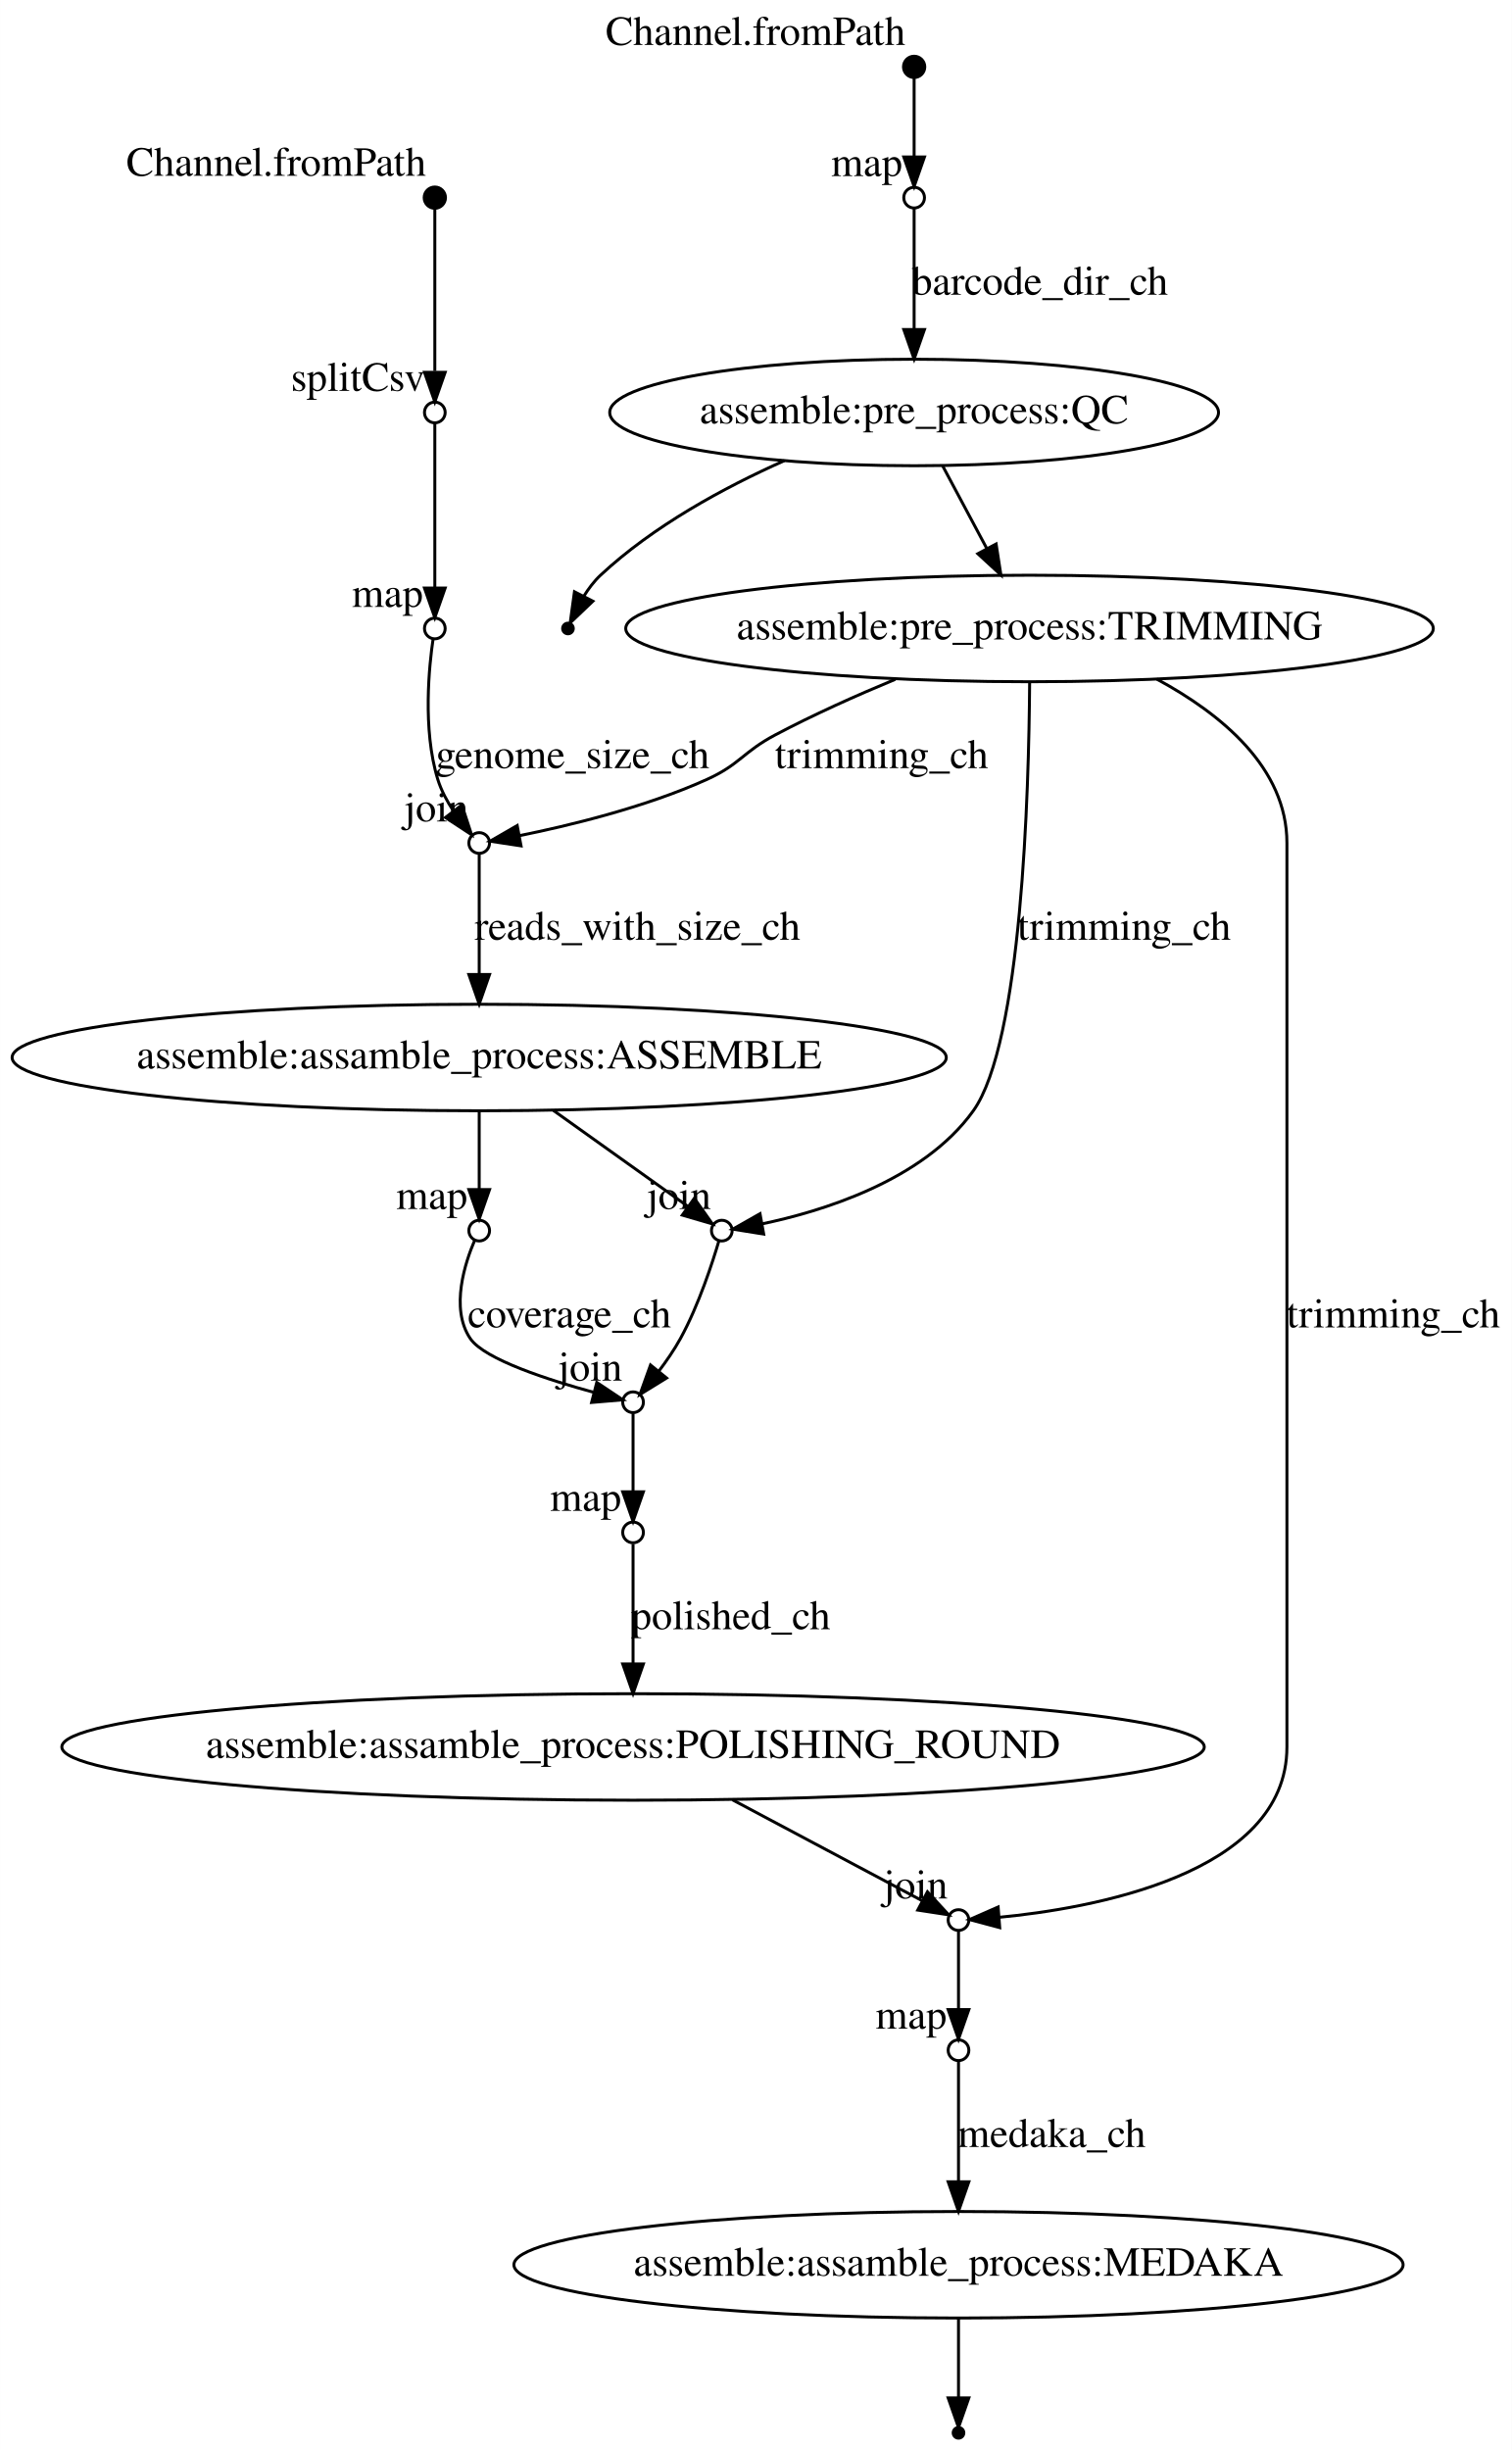
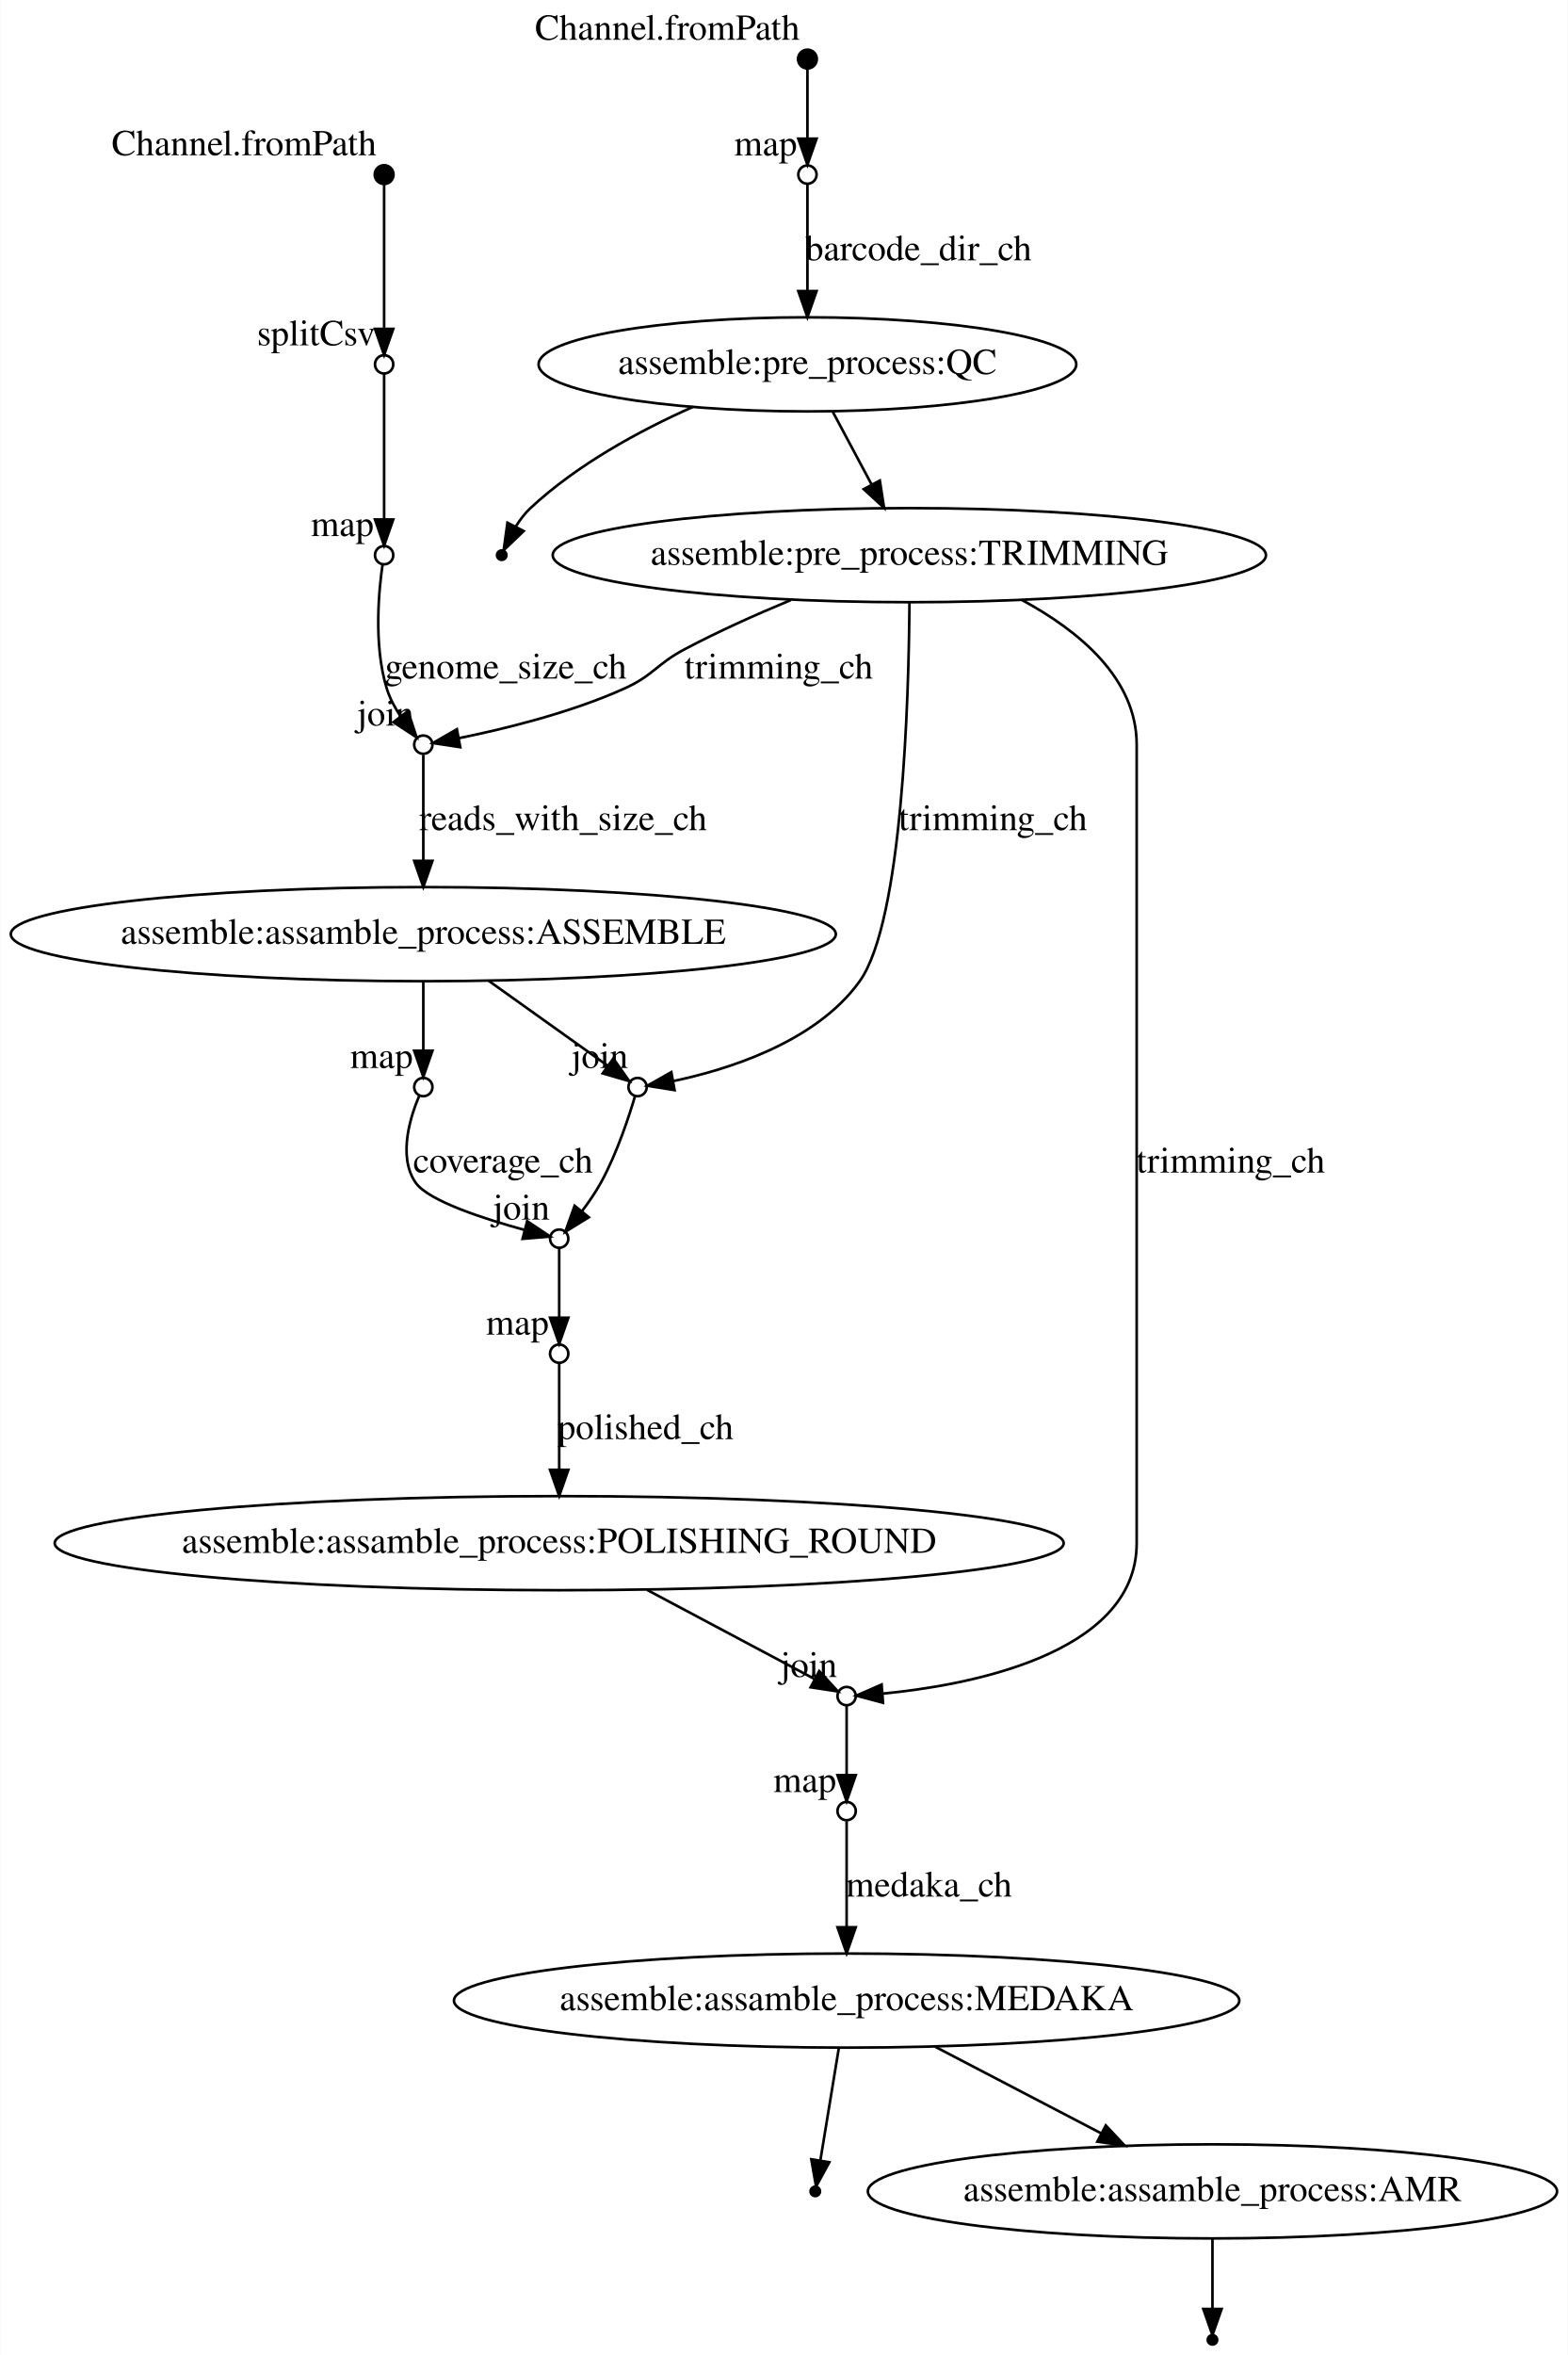
- <svg xmlns="http://www.w3.org/2000/svg" width="511pt" height="828pt" viewBox="0.00 0.00 510.94 828.00">
-   <g id="graph0" class="graph" transform="scale(1 1) rotate(0) translate(4 824)">
-     <polygon fill="#ffffff" stroke="transparent" points="-4,4 -4,-824 506.936,-824 506.936,4 -4,4" />
+ <svg xmlns="http://www.w3.org/2000/svg" width="600pt" height="901pt" viewBox="0.00 0.00 599.87 901.00">
+   <g id="graph0" class="graph" transform="scale(1 1) rotate(0) translate(4 897)">
+     <polygon fill="#ffffff" stroke="transparent" points="-4,4 -4,-897 595.874,-897 595.874,4 -4,4" />
    <g id="node1" class="node">
-       <ellipse fill="#000000" stroke="#000000" cx="304.936" cy="-801.4" rx="3.6" ry="3.6" />
-       <text text-anchor="middle" x="251.336" y="-808.8" font-family="Times,serif" font-size="14.00" fill="#000000">Channel.fromPath</text>
+       <ellipse fill="#000000" stroke="#000000" cx="304.936" cy="-874.4" rx="3.6" ry="3.6" />
+       <text text-anchor="middle" x="251.336" y="-881.8" font-family="Times,serif" font-size="14.00" fill="#000000">Channel.fromPath</text>
    </g>
    <g id="node2" class="node">
-       <ellipse fill="none" stroke="#000000" cx="304.936" cy="-757.2" rx="3.5" ry="3.5" />
-       <text text-anchor="middle" x="288.936" y="-764.5" font-family="Times,serif" font-size="14.00" fill="#000000">map</text>
+       <ellipse fill="none" stroke="#000000" cx="304.936" cy="-830.2" rx="3.5" ry="3.5" />
+       <text text-anchor="middle" x="288.936" y="-837.5" font-family="Times,serif" font-size="14.00" fill="#000000">map</text>
    </g>
    <g id="edge1" class="edge">
-       <path fill="none" stroke="#000000" d="M304.936,-797.631C304.936,-791.825 304.936,-780.396 304.936,-771.167" />
-       <polygon fill="#000000" stroke="#000000" points="308.436,-770.959 304.936,-760.959 301.436,-770.959 308.436,-770.959" />
+       <path fill="none" stroke="#000000" d="M304.936,-870.631C304.936,-864.825 304.936,-853.396 304.936,-844.167" />
+       <polygon fill="#000000" stroke="#000000" points="308.436,-843.959 304.936,-833.959 301.436,-843.959 308.436,-843.959" />
    </g>
    <g id="node3" class="node">
-       <ellipse fill="none" stroke="#000000" cx="304.936" cy="-684.6" rx="102.882" ry="18" />
-       <text text-anchor="middle" x="304.936" y="-680.9" font-family="Times,serif" font-size="14.00" fill="#000000">assemble:pre_process:QC</text>
+       <ellipse fill="none" stroke="#000000" cx="304.936" cy="-757.6" rx="102.882" ry="18" />
+       <text text-anchor="middle" x="304.936" y="-753.9" font-family="Times,serif" font-size="14.00" fill="#000000">assemble:pre_process:QC</text>
    </g>
    <g id="edge2" class="edge">
-       <path fill="none" stroke="#000000" d="M304.936,-753.698C304.936,-746.334 304.936,-728.63 304.936,-712.987" />
-       <polygon fill="#000000" stroke="#000000" points="308.436,-712.639 304.936,-702.639 301.436,-712.639 308.436,-712.639" />
-       <text text-anchor="middle" x="347.436" y="-724.4" font-family="Times,serif" font-size="14.00" fill="#000000">barcode_dir_ch</text>
+       <path fill="none" stroke="#000000" d="M304.936,-826.698C304.936,-819.334 304.936,-801.63 304.936,-785.987" />
+       <polygon fill="#000000" stroke="#000000" points="308.436,-785.639 304.936,-775.639 301.436,-785.639 308.436,-785.639" />
+       <text text-anchor="middle" x="347.436" y="-797.4" font-family="Times,serif" font-size="14.00" fill="#000000">barcode_dir_ch</text>
    </g>
    <g id="node4" class="node">
-       <ellipse fill="none" stroke="#000000" cx="343.936" cy="-611.6" rx="136.476" ry="18" />
-       <text text-anchor="middle" x="343.936" y="-607.9" font-family="Times,serif" font-size="14.00" fill="#000000">assemble:pre_process:TRIMMING</text>
+       <ellipse fill="none" stroke="#000000" cx="343.936" cy="-684.6" rx="136.476" ry="18" />
+       <text text-anchor="middle" x="343.936" y="-680.9" font-family="Times,serif" font-size="14.00" fill="#000000">assemble:pre_process:TRIMMING</text>
    </g>
    <g id="edge3" class="edge">
-       <path fill="none" stroke="#000000" d="M314.576,-666.555C319.077,-658.132 324.527,-647.929 329.505,-638.613" />
-       <polygon fill="#000000" stroke="#000000" points="332.646,-640.16 334.271,-629.69 326.472,-636.861 332.646,-640.16" />
+       <path fill="none" stroke="#000000" d="M314.576,-739.555C319.077,-731.132 324.527,-720.929 329.505,-711.613" />
+       <polygon fill="#000000" stroke="#000000" points="332.646,-713.16 334.271,-702.69 326.472,-709.861 332.646,-713.16" />
    </g>
    <g id="node5" class="node">
-       <ellipse fill="#000000" stroke="#000000" cx="187.936" cy="-611.6" rx="1.8" ry="1.8" />
+       <ellipse fill="#000000" stroke="#000000" cx="187.936" cy="-684.6" rx="1.8" ry="1.8" />
    </g>
    <g id="edge4" class="edge">
-       <path fill="none" stroke="#000000" d="M261.074,-668.312C240.545,-659.163 216.753,-646.213 198.936,-629.6 196.766,-627.577 194.868,-625.032 193.287,-622.498" />
-       <polygon fill="#000000" stroke="#000000" points="196.361,-620.822 188.69,-613.513 190.13,-624.01 196.361,-620.822" />
+       <path fill="none" stroke="#000000" d="M261.074,-741.312C240.545,-732.163 216.753,-719.213 198.936,-702.6 196.766,-700.577 194.868,-698.032 193.287,-695.498" />
+       <polygon fill="#000000" stroke="#000000" points="196.361,-693.822 188.69,-686.513 190.13,-697.01 196.361,-693.822" />
    </g>
    <g id="node6" class="node">
-       <ellipse fill="none" stroke="#000000" cx="157.936" cy="-539.1" rx="3.5" ry="3.5" />
-       <text text-anchor="middle" x="143.436" y="-546.4" font-family="Times,serif" font-size="14.00" fill="#000000">join</text>
+       <ellipse fill="none" stroke="#000000" cx="157.936" cy="-612.1" rx="3.5" ry="3.5" />
+       <text text-anchor="middle" x="143.436" y="-619.4" font-family="Times,serif" font-size="14.00" fill="#000000">join</text>
    </g>
    <g id="edge5" class="edge">
-       <path fill="none" stroke="#000000" d="M298.588,-594.422C285.259,-588.893 270.809,-582.419 257.936,-575.6 247.152,-569.887 246.054,-565.633 234.936,-560.6 213.785,-551.025 187.398,-544.783 171.649,-541.607" />
-       <polygon fill="#000000" stroke="#000000" points="172.078,-538.126 161.602,-539.712 170.78,-545.005 172.078,-538.126" />
-       <text text-anchor="middle" x="293.936" y="-564.4" font-family="Times,serif" font-size="14.00" fill="#000000">trimming_ch</text>
+       <path fill="none" stroke="#000000" d="M298.588,-667.422C285.259,-661.893 270.809,-655.419 257.936,-648.6 247.152,-642.887 246.054,-638.633 234.936,-633.6 213.785,-624.025 187.398,-617.783 171.649,-614.607" />
+       <polygon fill="#000000" stroke="#000000" points="172.078,-611.126 161.602,-612.712 170.78,-618.005 172.078,-611.126" />
+       <text text-anchor="middle" x="293.936" y="-637.4" font-family="Times,serif" font-size="14.00" fill="#000000">trimming_ch</text>
    </g>
    <g id="node11" class="node">
-       <ellipse fill="none" stroke="#000000" cx="239.936" cy="-408.1" rx="3.5" ry="3.5" />
-       <text text-anchor="middle" x="225.436" y="-415.4" font-family="Times,serif" font-size="14.00" fill="#000000">join</text>
+       <ellipse fill="none" stroke="#000000" cx="239.936" cy="-481.1" rx="3.5" ry="3.5" />
+       <text text-anchor="middle" x="225.436" y="-488.4" font-family="Times,serif" font-size="14.00" fill="#000000">join</text>
    </g>
    <g id="edge13" class="edge">
-       <path fill="none" stroke="#000000" d="M343.978,-593.539C343.727,-556.072 341.308,-471.48 324.936,-448.6 307.844,-424.714 272.872,-414.407 253.538,-410.384" />
-       <polygon fill="#000000" stroke="#000000" points="254.09,-406.927 243.628,-408.597 252.848,-413.816 254.09,-406.927" />
-       <text text-anchor="middle" x="375.936" y="-506.4" font-family="Times,serif" font-size="14.00" fill="#000000">trimming_ch</text>
+       <path fill="none" stroke="#000000" d="M343.978,-666.539C343.727,-629.072 341.308,-544.48 324.936,-521.6 307.844,-497.714 272.872,-487.407 253.538,-483.384" />
+       <polygon fill="#000000" stroke="#000000" points="254.09,-479.927 243.628,-481.597 252.848,-486.816 254.09,-479.927" />
+       <text text-anchor="middle" x="375.936" y="-579.4" font-family="Times,serif" font-size="14.00" fill="#000000">trimming_ch</text>
    </g>
    <g id="node16" class="node">
-       <ellipse fill="none" stroke="#000000" cx="319.936" cy="-175.1" rx="3.5" ry="3.5" />
-       <text text-anchor="middle" x="305.436" y="-182.4" font-family="Times,serif" font-size="14.00" fill="#000000">join</text>
+       <ellipse fill="none" stroke="#000000" cx="319.936" cy="-248.1" rx="3.5" ry="3.5" />
+       <text text-anchor="middle" x="305.436" y="-255.4" font-family="Times,serif" font-size="14.00" fill="#000000">join</text>
    </g>
    <g id="edge18" class="edge">
-       <path fill="none" stroke="#000000" d="M386.926,-594.501C408.845,-582.674 430.936,-564.463 430.936,-539.1 430.936,-539.1 430.936,-539.1 430.936,-233.6 430.936,-190.142 363.525,-178.89 333.77,-176.04" />
-       <polygon fill="#000000" stroke="#000000" points="333.867,-172.538 323.629,-175.264 333.333,-179.517 333.867,-172.538" />
-       <text text-anchor="middle" x="466.936" y="-375.4" font-family="Times,serif" font-size="14.00" fill="#000000">trimming_ch</text>
+       <path fill="none" stroke="#000000" d="M386.926,-667.501C408.845,-655.674 430.936,-637.463 430.936,-612.1 430.936,-612.1 430.936,-612.1 430.936,-306.6 430.936,-263.142 363.525,-251.89 333.77,-249.04" />
+       <polygon fill="#000000" stroke="#000000" points="333.867,-245.538 323.629,-248.264 333.333,-252.517 333.867,-245.538" />
+       <text text-anchor="middle" x="466.936" y="-448.4" font-family="Times,serif" font-size="14.00" fill="#000000">trimming_ch</text>
    </g>
    <g id="node10" class="node">
-       <ellipse fill="none" stroke="#000000" cx="157.936" cy="-466.6" rx="157.872" ry="18" />
-       <text text-anchor="middle" x="157.936" y="-462.9" font-family="Times,serif" font-size="14.00" fill="#000000">assemble:assamble_process:ASSEMBLE</text>
+       <ellipse fill="none" stroke="#000000" cx="157.936" cy="-539.6" rx="157.872" ry="18" />
+       <text text-anchor="middle" x="157.936" y="-535.9" font-family="Times,serif" font-size="14.00" fill="#000000">assemble:assamble_process:ASSEMBLE</text>
    </g>
    <g id="edge9" class="edge">
-       <path fill="none" stroke="#000000" d="M157.936,-535.202C157.936,-527.603 157.936,-510.203 157.936,-494.829" />
-       <polygon fill="#000000" stroke="#000000" points="161.436,-494.655 157.936,-484.655 154.436,-494.655 161.436,-494.655" />
-       <text text-anchor="middle" x="211.436" y="-506.4" font-family="Times,serif" font-size="14.00" fill="#000000">reads_with_size_ch</text>
+       <path fill="none" stroke="#000000" d="M157.936,-608.202C157.936,-600.603 157.936,-583.203 157.936,-567.83" />
+       <polygon fill="#000000" stroke="#000000" points="161.436,-567.655 157.936,-557.655 154.436,-567.655 161.436,-567.655" />
+       <text text-anchor="middle" x="211.436" y="-579.4" font-family="Times,serif" font-size="14.00" fill="#000000">reads_with_size_ch</text>
    </g>
    <g id="node7" class="node">
-       <ellipse fill="#000000" stroke="#000000" cx="142.936" cy="-757.2" rx="3.6" ry="3.6" />
-       <text text-anchor="middle" x="89.336" y="-764.6" font-family="Times,serif" font-size="14.00" fill="#000000">Channel.fromPath</text>
+       <ellipse fill="#000000" stroke="#000000" cx="142.936" cy="-830.2" rx="3.6" ry="3.6" />
+       <text text-anchor="middle" x="89.336" y="-837.6" font-family="Times,serif" font-size="14.00" fill="#000000">Channel.fromPath</text>
    </g>
    <g id="node8" class="node">
-       <ellipse fill="none" stroke="#000000" cx="142.936" cy="-684.6" rx="3.5" ry="3.5" />
-       <text text-anchor="middle" x="116.936" y="-691.9" font-family="Times,serif" font-size="14.00" fill="#000000">splitCsv</text>
+       <ellipse fill="none" stroke="#000000" cx="142.936" cy="-757.6" rx="3.5" ry="3.5" />
+       <text text-anchor="middle" x="116.936" y="-764.9" font-family="Times,serif" font-size="14.00" fill="#000000">splitCsv</text>
    </g>
    <g id="edge6" class="edge">
-       <path fill="none" stroke="#000000" d="M142.936,-753.297C142.936,-743.158 142.936,-715.597 142.936,-698.626" />
-       <polygon fill="#000000" stroke="#000000" points="146.436,-698.175 142.936,-688.176 139.436,-698.176 146.436,-698.175" />
+       <path fill="none" stroke="#000000" d="M142.936,-826.297C142.936,-816.158 142.936,-788.597 142.936,-771.626" />
+       <polygon fill="#000000" stroke="#000000" points="146.436,-771.175 142.936,-761.176 139.436,-771.176 146.436,-771.175" />
    </g>
    <g id="node9" class="node">
-       <ellipse fill="none" stroke="#000000" cx="142.936" cy="-611.6" rx="3.5" ry="3.5" />
-       <text text-anchor="middle" x="126.936" y="-618.9" font-family="Times,serif" font-size="14.00" fill="#000000">map</text>
+       <ellipse fill="none" stroke="#000000" cx="142.936" cy="-684.6" rx="3.5" ry="3.5" />
+       <text text-anchor="middle" x="126.936" y="-691.9" font-family="Times,serif" font-size="14.00" fill="#000000">map</text>
    </g>
    <g id="edge7" class="edge">
-       <path fill="none" stroke="#000000" d="M142.936,-681.079C142.936,-671.178 142.936,-642.694 142.936,-625.424" />
-       <polygon fill="#000000" stroke="#000000" points="146.436,-625.258 142.936,-615.258 139.436,-625.258 146.436,-625.258" />
+       <path fill="none" stroke="#000000" d="M142.936,-754.079C142.936,-744.178 142.936,-715.694 142.936,-698.424" />
+       <polygon fill="#000000" stroke="#000000" points="146.436,-698.258 142.936,-688.258 139.436,-698.258 146.436,-698.258" />
    </g>
    <g id="edge8" class="edge">
-       <path fill="none" stroke="#000000" d="M142.349,-608.032C141.095,-599.567 138.677,-577.698 143.936,-560.6 145.088,-556.854 147.103,-553.142 149.25,-549.885" />
-       <polygon fill="#000000" stroke="#000000" points="152.069,-551.961 155.364,-541.891 146.509,-547.708 152.069,-551.961" />
-       <text text-anchor="middle" x="189.436" y="-564.4" font-family="Times,serif" font-size="14.00" fill="#000000">genome_size_ch</text>
+       <path fill="none" stroke="#000000" d="M142.349,-681.032C141.095,-672.567 138.677,-650.698 143.936,-633.6 145.088,-629.854 147.103,-626.142 149.25,-622.885" />
+       <polygon fill="#000000" stroke="#000000" points="152.069,-624.961 155.364,-614.891 146.509,-620.708 152.069,-624.961" />
+       <text text-anchor="middle" x="189.436" y="-637.4" font-family="Times,serif" font-size="14.00" fill="#000000">genome_size_ch</text>
    </g>
    <g id="edge10" class="edge">
-       <path fill="none" stroke="#000000" d="M182.984,-448.73C198.138,-437.919 216.737,-424.651 228.466,-416.283" />
-       <polygon fill="#000000" stroke="#000000" points="230.639,-419.032 236.747,-410.375 226.573,-413.334 230.639,-419.032" />
+       <path fill="none" stroke="#000000" d="M182.984,-521.73C198.138,-510.919 216.737,-497.651 228.466,-489.283" />
+       <polygon fill="#000000" stroke="#000000" points="230.639,-492.032 236.747,-483.375 226.573,-486.334 230.639,-492.032" />
    </g>
    <g id="node12" class="node">
-       <ellipse fill="none" stroke="#000000" cx="157.936" cy="-408.1" rx="3.5" ry="3.5" />
-       <text text-anchor="middle" x="141.936" y="-415.4" font-family="Times,serif" font-size="14.00" fill="#000000">map</text>
+       <ellipse fill="none" stroke="#000000" cx="157.936" cy="-481.1" rx="3.5" ry="3.5" />
+       <text text-anchor="middle" x="141.936" y="-488.4" font-family="Times,serif" font-size="14.00" fill="#000000">map</text>
    </g>
    <g id="edge11" class="edge">
-       <path fill="none" stroke="#000000" d="M157.936,-448.411C157.936,-439.959 157.936,-430.061 157.936,-422.189" />
-       <polygon fill="#000000" stroke="#000000" points="161.436,-421.984 157.936,-411.984 154.436,-421.984 161.436,-421.984" />
+       <path fill="none" stroke="#000000" d="M157.936,-521.411C157.936,-512.959 157.936,-503.061 157.936,-495.189" />
+       <polygon fill="#000000" stroke="#000000" points="161.436,-494.984 157.936,-484.984 154.436,-494.984 161.436,-494.984" />
    </g>
    <g id="node13" class="node">
-       <ellipse fill="none" stroke="#000000" cx="209.936" cy="-350.1" rx="3.5" ry="3.5" />
-       <text text-anchor="middle" x="195.436" y="-357.4" font-family="Times,serif" font-size="14.00" fill="#000000">join</text>
+       <ellipse fill="none" stroke="#000000" cx="209.936" cy="-423.1" rx="3.5" ry="3.5" />
+       <text text-anchor="middle" x="195.436" y="-430.4" font-family="Times,serif" font-size="14.00" fill="#000000">join</text>
    </g>
    <g id="edge14" class="edge">
-       <path fill="none" stroke="#000000" d="M238.926,-404.538C236.952,-397.84 232.218,-383.017 225.936,-371.6 223.854,-367.817 221.179,-363.95 218.614,-360.559" />
-       <polygon fill="#000000" stroke="#000000" points="221.277,-358.286 212.262,-352.719 215.838,-362.692 221.277,-358.286" />
+       <path fill="none" stroke="#000000" d="M238.926,-477.538C236.952,-470.84 232.218,-456.017 225.936,-444.6 223.854,-440.817 221.179,-436.95 218.614,-433.559" />
+       <polygon fill="#000000" stroke="#000000" points="221.277,-431.286 212.262,-425.719 215.838,-435.692 221.277,-431.286" />
    </g>
    <g id="edge12" class="edge">
-       <path fill="none" stroke="#000000" d="M156.361,-404.721C153.401,-397.82 147.909,-381.892 154.936,-371.6 159.769,-364.522 181.747,-357.519 196.415,-353.512" />
-       <polygon fill="#000000" stroke="#000000" points="197.672,-356.802 206.48,-350.915 195.923,-350.024 197.672,-356.802" />
-       <text text-anchor="middle" x="188.436" y="-375.4" font-family="Times,serif" font-size="14.00" fill="#000000">coverage_ch</text>
+       <path fill="none" stroke="#000000" d="M156.361,-477.721C153.401,-470.82 147.909,-454.892 154.936,-444.6 159.769,-437.522 181.747,-430.519 196.415,-426.512" />
+       <polygon fill="#000000" stroke="#000000" points="197.672,-429.802 206.48,-423.915 195.923,-423.024 197.672,-429.802" />
+       <text text-anchor="middle" x="188.436" y="-448.4" font-family="Times,serif" font-size="14.00" fill="#000000">coverage_ch</text>
    </g>
    <g id="node14" class="node">
-       <ellipse fill="none" stroke="#000000" cx="209.936" cy="-306.1" rx="3.5" ry="3.5" />
-       <text text-anchor="middle" x="193.936" y="-313.4" font-family="Times,serif" font-size="14.00" fill="#000000">map</text>
+       <ellipse fill="none" stroke="#000000" cx="209.936" cy="-379.1" rx="3.5" ry="3.5" />
+       <text text-anchor="middle" x="193.936" y="-386.4" font-family="Times,serif" font-size="14.00" fill="#000000">map</text>
    </g>
    <g id="edge15" class="edge">
-       <path fill="none" stroke="#000000" d="M209.936,-346.349C209.936,-340.569 209.936,-329.192 209.936,-320.004" />
-       <polygon fill="#000000" stroke="#000000" points="213.436,-319.842 209.936,-309.842 206.436,-319.842 213.436,-319.842" />
+       <path fill="none" stroke="#000000" d="M209.936,-419.349C209.936,-413.569 209.936,-402.192 209.936,-393.004" />
+       <polygon fill="#000000" stroke="#000000" points="213.436,-392.842 209.936,-382.842 206.436,-392.842 213.436,-392.842" />
    </g>
    <g id="node15" class="node">
-       <ellipse fill="none" stroke="#000000" cx="209.936" cy="-233.6" rx="193.066" ry="18" />
-       <text text-anchor="middle" x="209.936" y="-229.9" font-family="Times,serif" font-size="14.00" fill="#000000">assemble:assamble_process:POLISHING_ROUND</text>
+       <ellipse fill="none" stroke="#000000" cx="209.936" cy="-306.6" rx="193.066" ry="18" />
+       <text text-anchor="middle" x="209.936" y="-302.9" font-family="Times,serif" font-size="14.00" fill="#000000">assemble:assamble_process:POLISHING_ROUND</text>
    </g>
    <g id="edge16" class="edge">
-       <path fill="none" stroke="#000000" d="M209.936,-302.202C209.936,-294.603 209.936,-277.203 209.936,-261.829" />
-       <polygon fill="#000000" stroke="#000000" points="213.436,-261.655 209.936,-251.655 206.436,-261.655 213.436,-261.655" />
-       <text text-anchor="middle" x="242.936" y="-273.4" font-family="Times,serif" font-size="14.00" fill="#000000">polished_ch</text>
+       <path fill="none" stroke="#000000" d="M209.936,-375.202C209.936,-367.603 209.936,-350.203 209.936,-334.829" />
+       <polygon fill="#000000" stroke="#000000" points="213.436,-334.655 209.936,-324.655 206.436,-334.655 213.436,-334.655" />
+       <text text-anchor="middle" x="242.936" y="-346.4" font-family="Times,serif" font-size="14.00" fill="#000000">polished_ch</text>
    </g>
    <g id="edge17" class="edge">
-       <path fill="none" stroke="#000000" d="M243.537,-215.73C265.298,-204.158 292.352,-189.77 307.732,-181.59" />
-       <polygon fill="#000000" stroke="#000000" points="309.44,-184.646 316.625,-176.861 306.153,-178.466 309.44,-184.646" />
+       <path fill="none" stroke="#000000" d="M243.537,-288.73C265.298,-277.158 292.352,-262.77 307.732,-254.59" />
+       <polygon fill="#000000" stroke="#000000" points="309.44,-257.646 316.625,-249.861 306.153,-251.466 309.44,-257.646" />
    </g>
    <g id="node17" class="node">
-       <ellipse fill="none" stroke="#000000" cx="319.936" cy="-131.1" rx="3.5" ry="3.5" />
-       <text text-anchor="middle" x="303.936" y="-138.4" font-family="Times,serif" font-size="14.00" fill="#000000">map</text>
+       <ellipse fill="none" stroke="#000000" cx="319.936" cy="-204.1" rx="3.5" ry="3.5" />
+       <text text-anchor="middle" x="303.936" y="-211.4" font-family="Times,serif" font-size="14.00" fill="#000000">map</text>
    </g>
    <g id="edge19" class="edge">
-       <path fill="none" stroke="#000000" d="M319.936,-171.349C319.936,-165.569 319.936,-154.191 319.936,-145.004" />
-       <polygon fill="#000000" stroke="#000000" points="323.436,-144.842 319.936,-134.842 316.436,-144.842 323.436,-144.842" />
+       <path fill="none" stroke="#000000" d="M319.936,-244.349C319.936,-238.569 319.936,-227.191 319.936,-218.004" />
+       <polygon fill="#000000" stroke="#000000" points="323.436,-217.842 319.936,-207.842 316.436,-217.842 323.436,-217.842" />
    </g>
    <g id="node18" class="node">
-       <ellipse fill="none" stroke="#000000" cx="319.936" cy="-58.6" rx="150.274" ry="18" />
-       <text text-anchor="middle" x="319.936" y="-54.9" font-family="Times,serif" font-size="14.00" fill="#000000">assemble:assamble_process:MEDAKA</text>
+       <ellipse fill="none" stroke="#000000" cx="319.936" cy="-131.6" rx="150.274" ry="18" />
+       <text text-anchor="middle" x="319.936" y="-127.9" font-family="Times,serif" font-size="14.00" fill="#000000">assemble:assamble_process:MEDAKA</text>
    </g>
    <g id="edge20" class="edge">
-       <path fill="none" stroke="#000000" d="M319.936,-127.202C319.936,-119.603 319.936,-102.203 319.936,-86.829" />
-       <polygon fill="#000000" stroke="#000000" points="323.436,-86.655 319.936,-76.655 316.436,-86.655 323.436,-86.655" />
-       <text text-anchor="middle" x="351.436" y="-98.4" font-family="Times,serif" font-size="14.00" fill="#000000">medaka_ch</text>
+       <path fill="none" stroke="#000000" d="M319.936,-200.202C319.936,-192.603 319.936,-175.203 319.936,-159.829" />
+       <polygon fill="#000000" stroke="#000000" points="323.436,-159.655 319.936,-149.655 316.436,-159.655 323.436,-159.655" />
+       <text text-anchor="middle" x="351.436" y="-171.4" font-family="Times,serif" font-size="14.00" fill="#000000">medaka_ch</text>
    </g>
    <g id="node19" class="node">
-       <ellipse fill="#000000" stroke="#000000" cx="319.936" cy="-1.8" rx="1.8" ry="1.8" />
+       <ellipse fill="#000000" stroke="#000000" cx="307.936" cy="-58.6" rx="1.8" ry="1.8" />
    </g>
    <g id="edge21" class="edge">
-       <path fill="none" stroke="#000000" d="M319.936,-40.316C319.936,-31.614 319.936,-21.455 319.936,-13.756" />
-       <polygon fill="#000000" stroke="#000000" points="323.436,-13.604 319.936,-3.604 316.436,-13.604 323.436,-13.604" />
+       <path fill="none" stroke="#000000" d="M316.97,-113.555C314.751,-100.057 311.781,-81.99 309.863,-70.322" />
+       <polygon fill="#000000" stroke="#000000" points="313.316,-69.752 308.24,-60.453 306.409,-70.888 313.316,-69.752" />
+     </g>
+     <g id="node20" class="node">
+       <ellipse fill="none" stroke="#000000" cx="459.936" cy="-58.6" rx="131.877" ry="18" />
+       <text text-anchor="middle" x="459.936" y="-54.9" font-family="Times,serif" font-size="14.00" fill="#000000">assemble:assamble_process:AMR</text>
+     </g>
+     <g id="edge22" class="edge">
+       <path fill="none" stroke="#000000" d="M353.826,-113.929C372.914,-103.976 396.935,-91.45 417.293,-80.835" />
+       <polygon fill="#000000" stroke="#000000" points="419.109,-83.835 426.358,-76.109 415.873,-77.629 419.109,-83.835" />
+     </g>
+     <g id="node21" class="node">
+       <ellipse fill="#000000" stroke="#000000" cx="459.936" cy="-1.8" rx="1.8" ry="1.8" />
+     </g>
+     <g id="edge23" class="edge">
+       <path fill="none" stroke="#000000" d="M459.936,-40.316C459.936,-31.614 459.936,-21.455 459.936,-13.756" />
+       <polygon fill="#000000" stroke="#000000" points="463.436,-13.604 459.936,-3.604 456.436,-13.604 463.436,-13.604" />
    </g>
  </g>
</svg>
